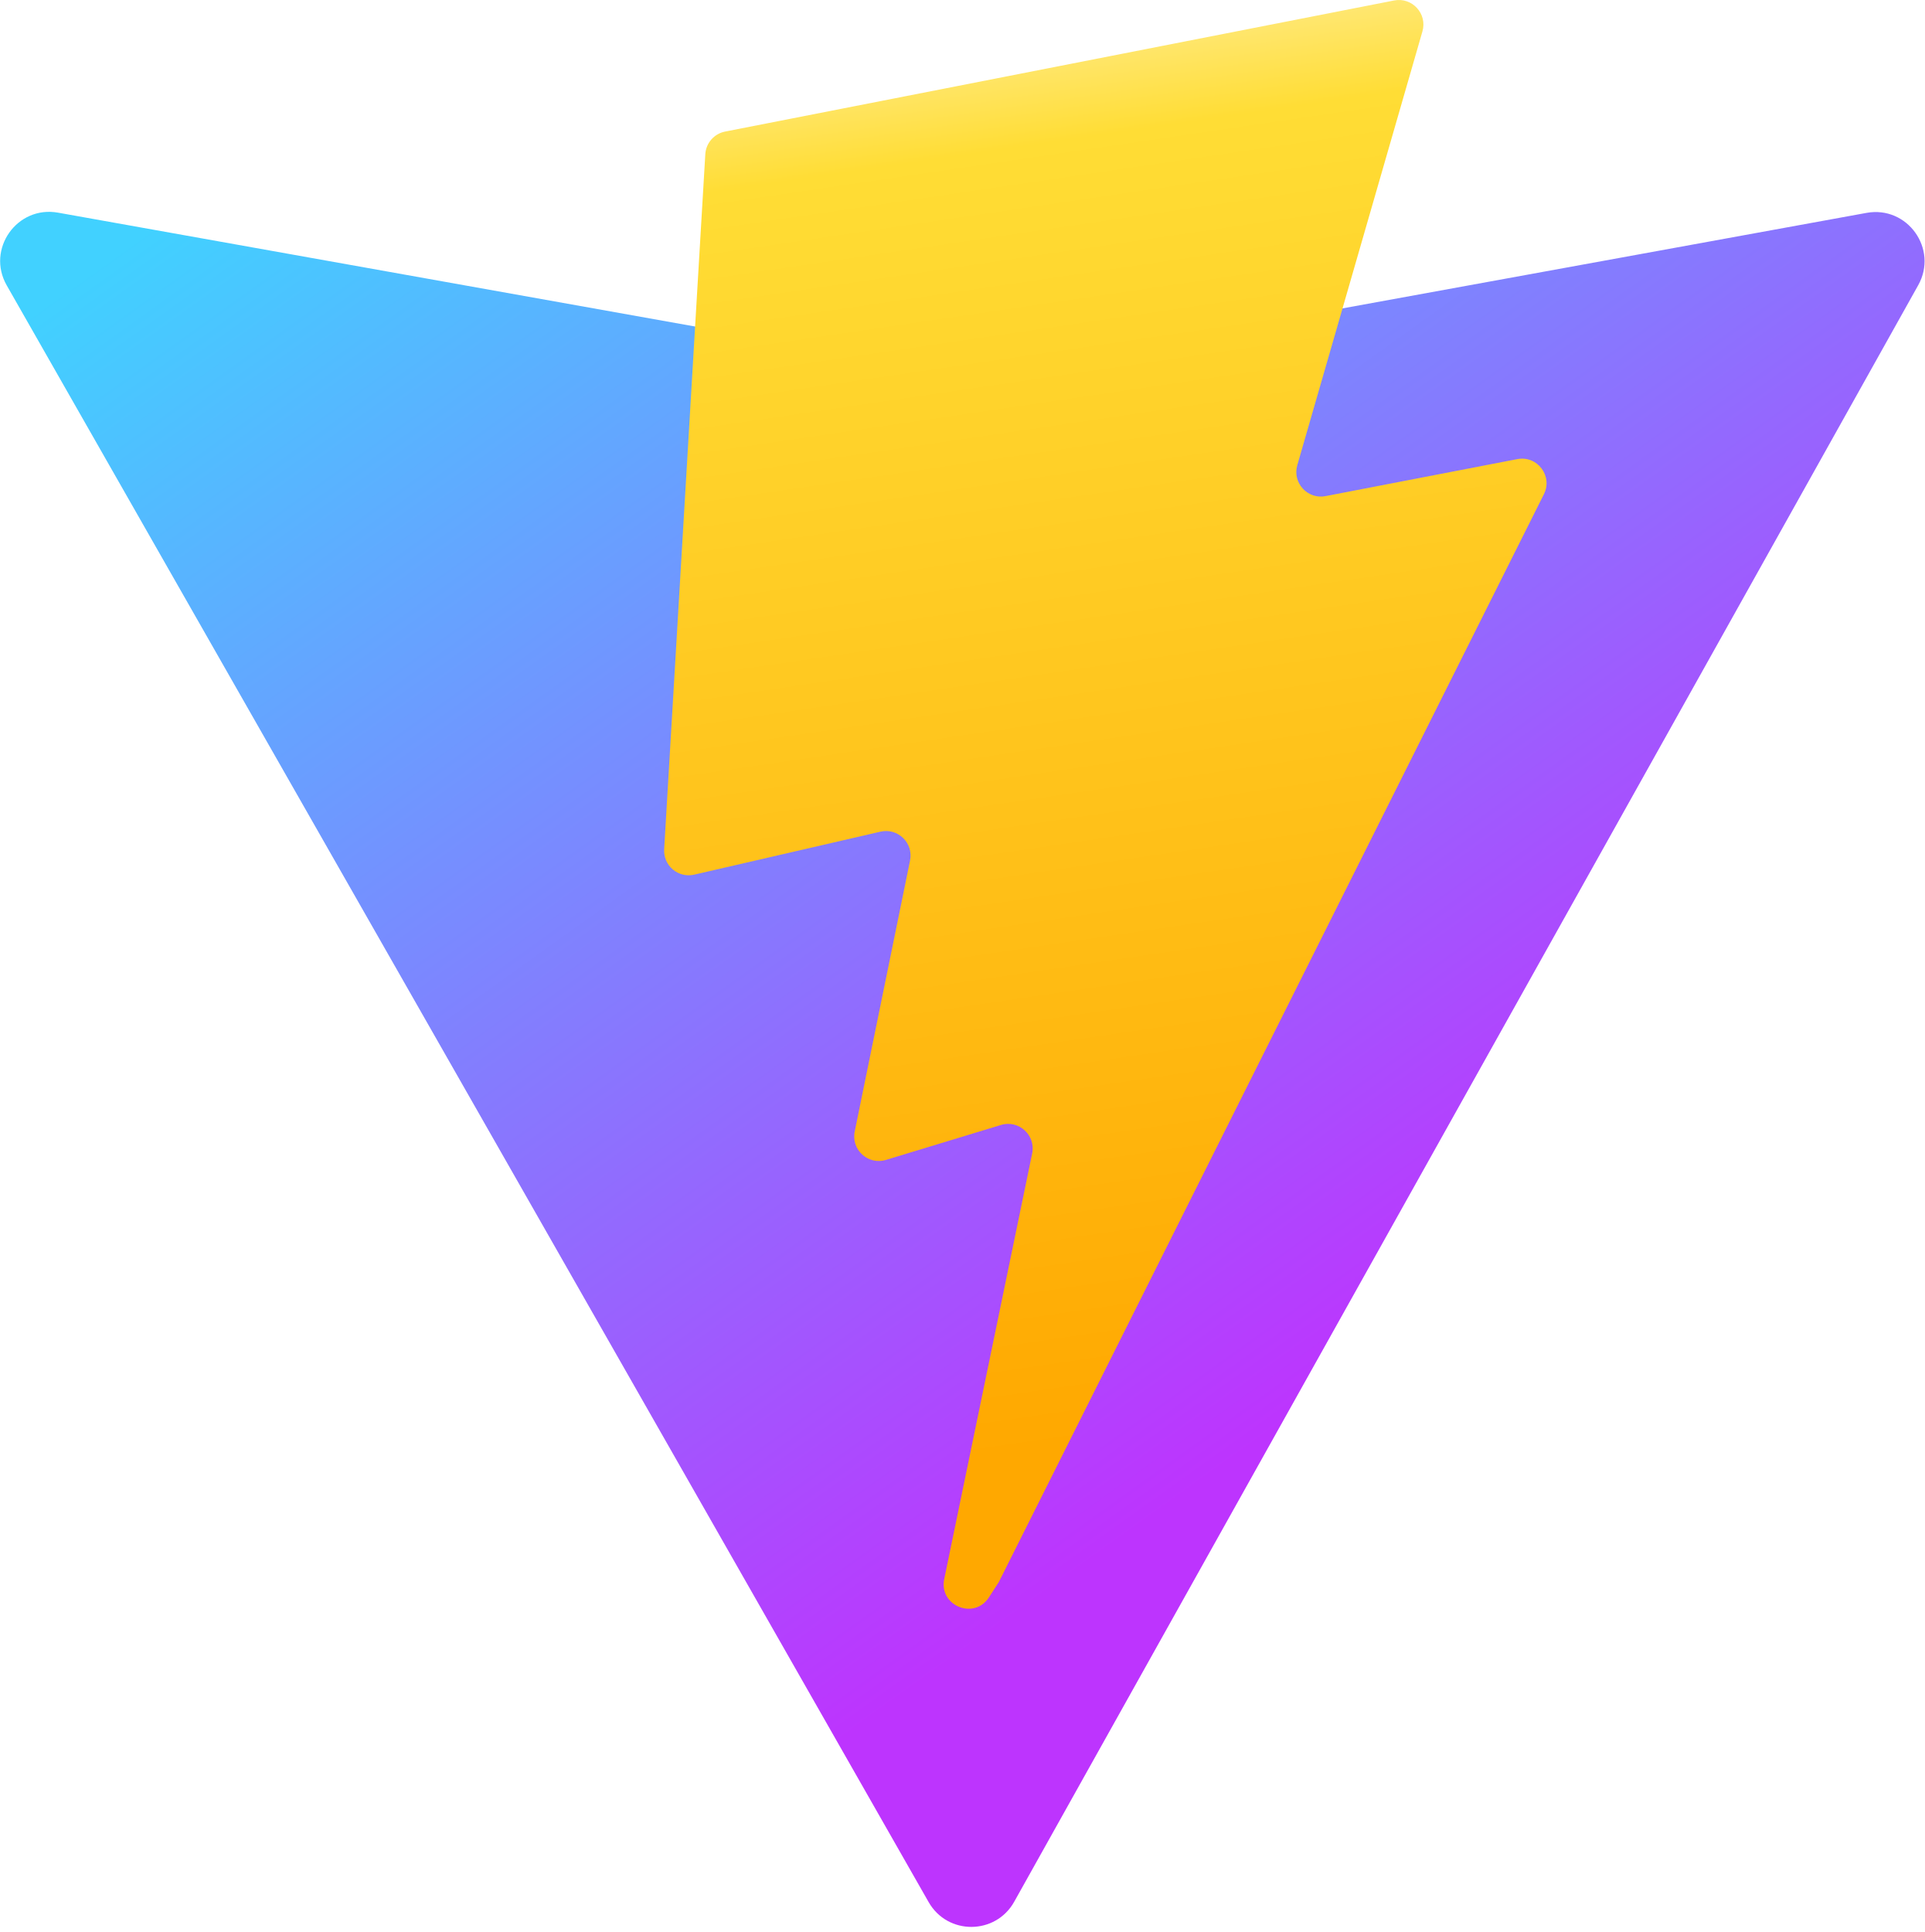
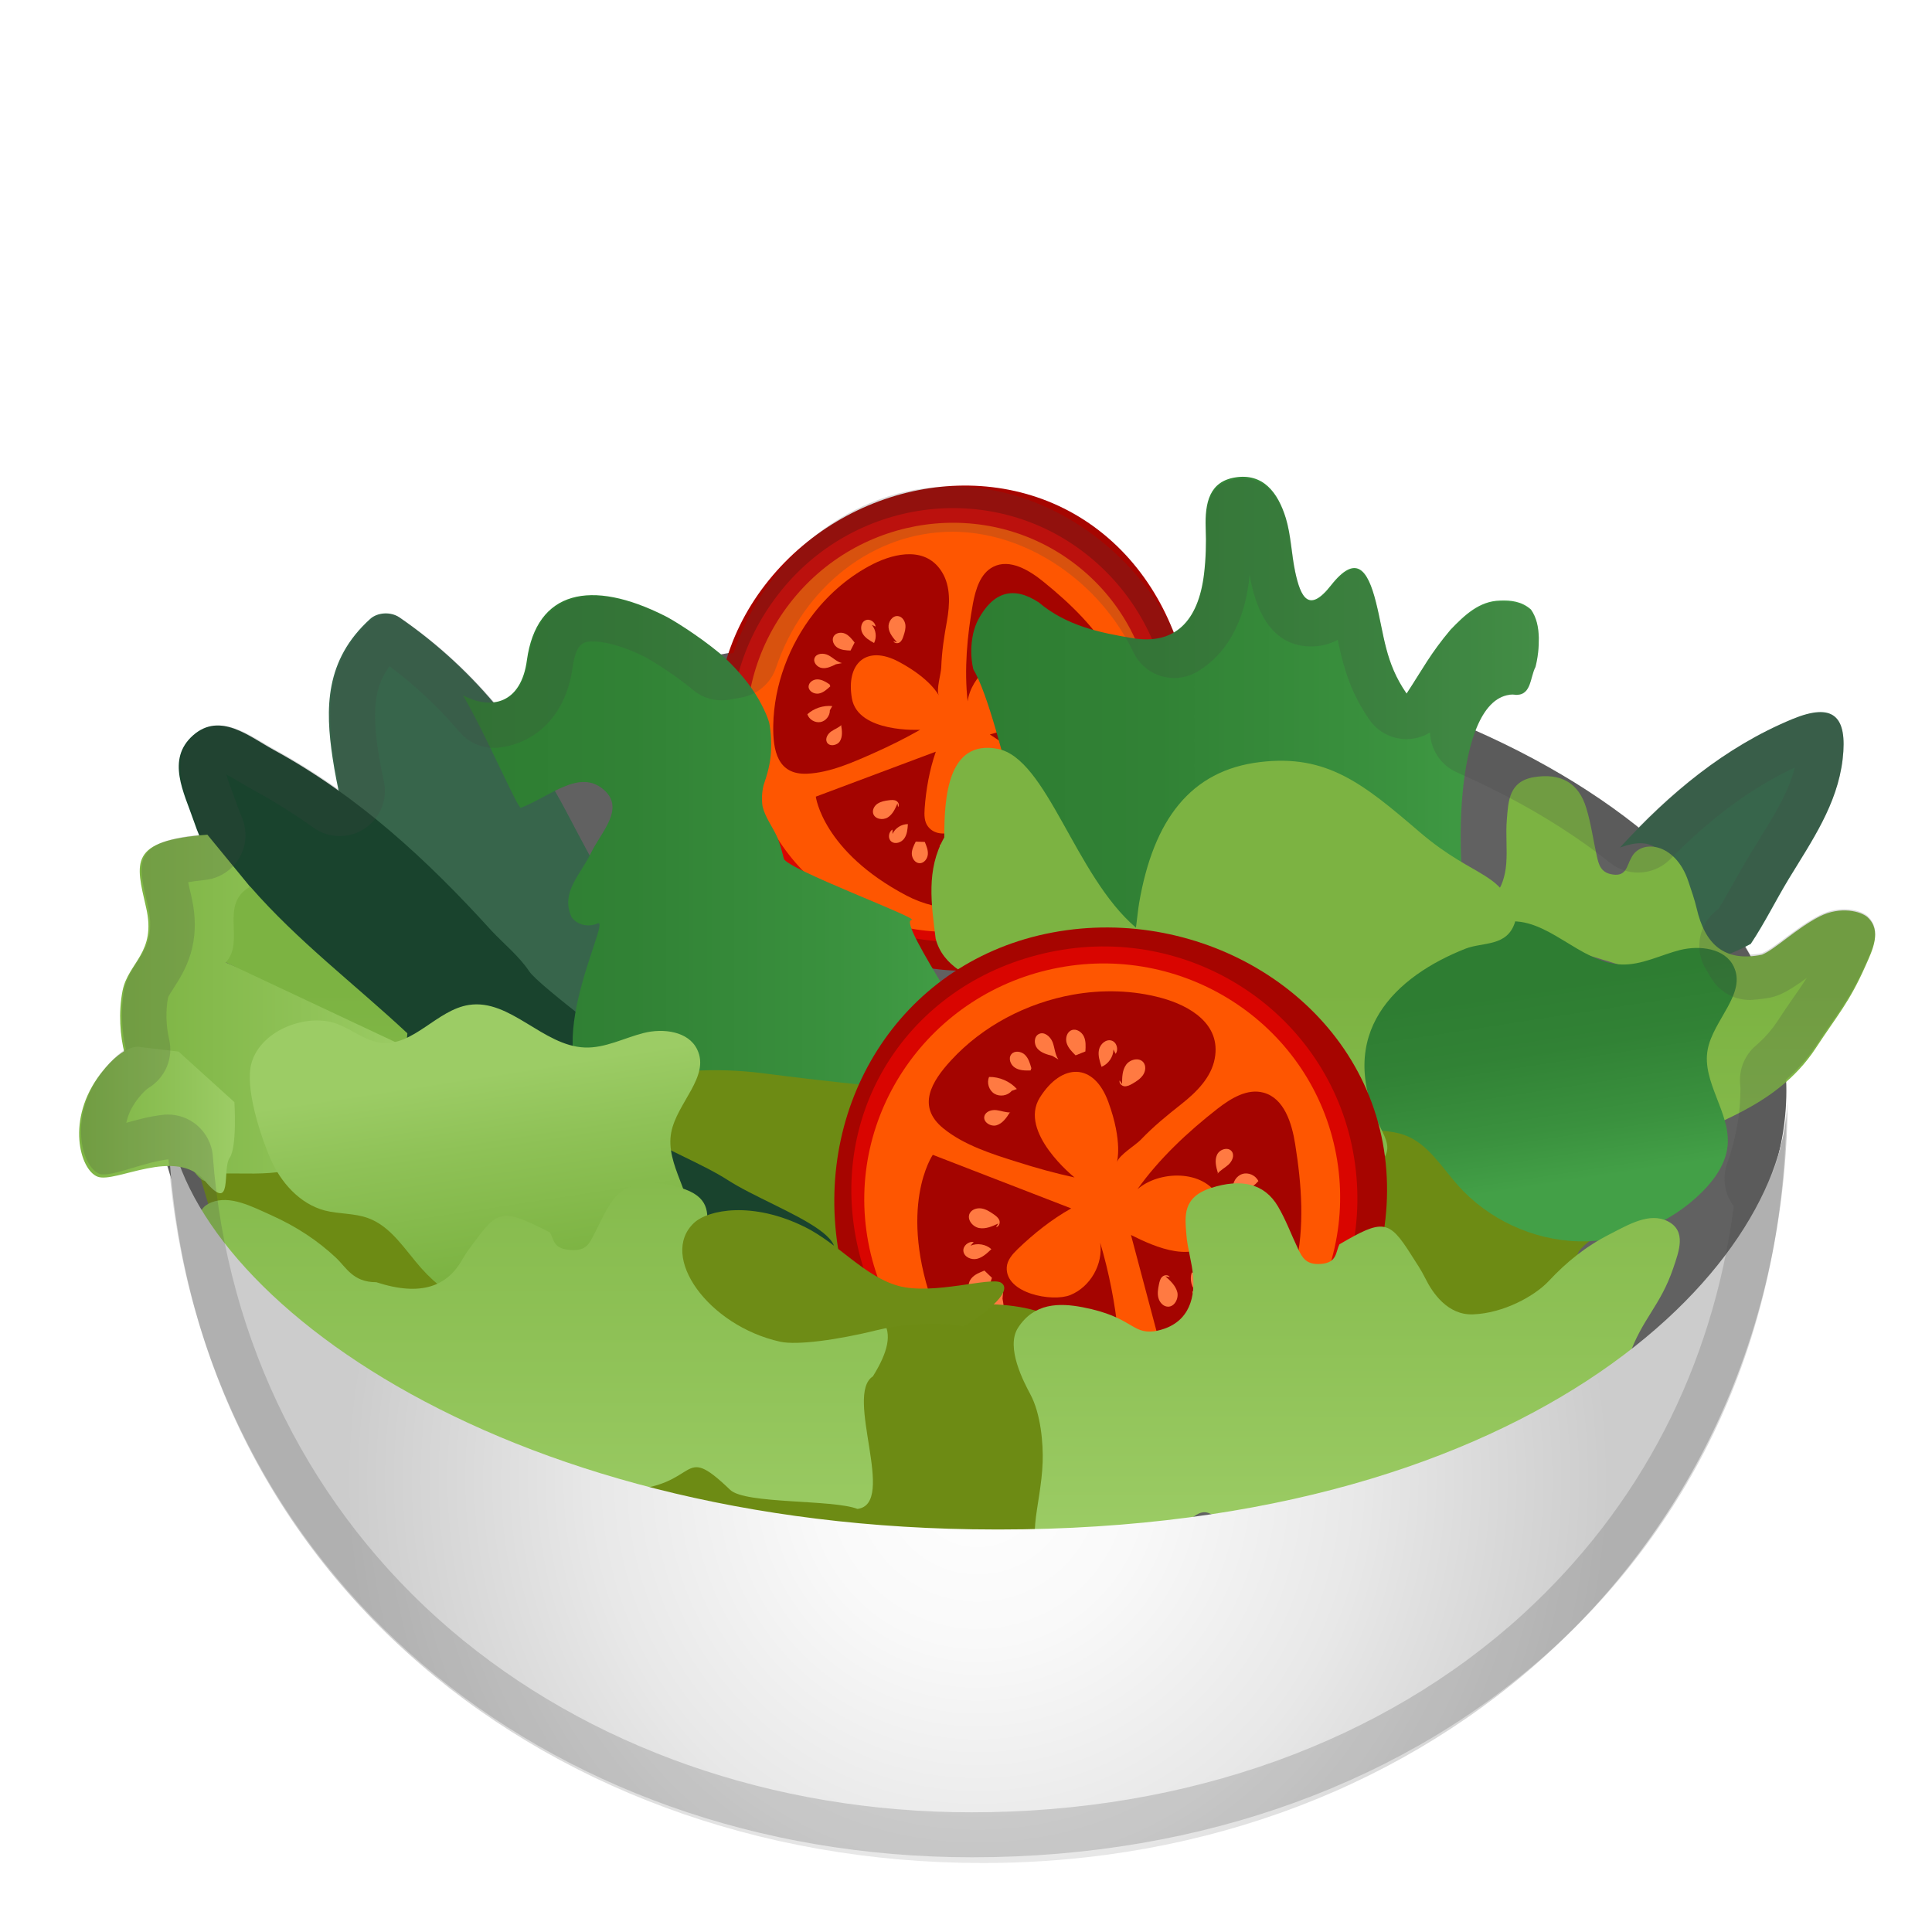
- <svg xmlns="http://www.w3.org/2000/svg" aria-hidden="true" role="img" class="iconify iconify--logos" width="31.88" height="32" preserveAspectRatio="xMidYMid meet" viewBox="0 0 256 257">
-   <defs>
-     <linearGradient id="IconifyId1813088fe1fbc01fb466" x1="-.828%" x2="57.636%" y1="7.652%" y2="78.411%">
-       <stop offset="0%" stop-color="#41D1FF" />
-       <stop offset="100%" stop-color="#BD34FE" />
-     </linearGradient>
-     <linearGradient id="IconifyId1813088fe1fbc01fb467" x1="43.376%" x2="50.316%" y1="2.242%" y2="89.03%">
-       <stop offset="0%" stop-color="#FFEA83" />
-       <stop offset="8.333%" stop-color="#FFDD35" />
-       <stop offset="100%" stop-color="#FFA800" />
-     </linearGradient>
-   </defs>
-   <path fill="url(#IconifyId1813088fe1fbc01fb466)" d="M255.153 37.938L134.897 252.976c-2.483 4.44-8.862 4.466-11.382.048L.875 37.958c-2.746-4.814 1.371-10.646 6.827-9.67l120.385 21.517a6.537 6.537 0 0 0 2.322-.004l117.867-21.483c5.438-.991 9.574 4.796 6.877 9.62Z" />
-   <path fill="url(#IconifyId1813088fe1fbc01fb467)" d="M185.432.063L96.44 17.501a3.268 3.268 0 0 0-2.634 3.014l-5.474 92.456a3.268 3.268 0 0 0 3.997 3.378l24.777-5.718c2.318-.535 4.413 1.507 3.936 3.838l-7.361 36.047c-.495 2.426 1.782 4.5 4.151 3.78l15.304-4.649c2.372-.72 4.652 1.36 4.15 3.788l-11.698 56.621c-.732 3.542 3.979 5.473 5.943 2.437l1.313-2.028l72.516-144.72c1.215-2.423-.88-5.186-3.54-4.672l-25.505 4.922c-2.396.462-4.435-1.77-3.759-4.114l16.646-57.705c.677-2.35-1.37-4.583-3.769-4.113Z" />
+ <svg xmlns="http://www.w3.org/2000/svg" xmlns:xlink="http://www.w3.org/1999/xlink" enable-background="new 0 0 128 128" viewBox="0 0 128 128">
+   <linearGradient id="a">
+     <stop offset=".003" stop-color="#2e7d32" />
+     <stop offset=".327" stop-color="#318235" />
+     <stop offset=".722" stop-color="#3a913e" />
+     <stop offset=".999" stop-color="#43a047" />
+   </linearGradient>
+   <linearGradient id="b" gradientUnits="userSpaceOnUse" x1="30.668" x2="64.93" xlink:href="#a" y1="59.175" y2="59.175" />
+   <linearGradient id="c">
+     <stop offset="0" stop-color="#7cb342" />
+     <stop offset=".632" stop-color="#8fc257" />
+     <stop offset=".985" stop-color="#9ccc65" />
+   </linearGradient>
+   <linearGradient id="d" gradientUnits="userSpaceOnUse" x1="106.75" x2="106.75" xlink:href="#c" y1="65.522" y2="103.58" />
+   <linearGradient id="e" gradientUnits="userSpaceOnUse" x1="64.359" x2="101.96" xlink:href="#a" y1="48.698" y2="48.698" />
+   <linearGradient id="f" gradientUnits="userSpaceOnUse" x1="100.15" x2="102.15" xlink:href="#a" y1="65.593" y2="78.593" />
+   <linearGradient id="g" gradientUnits="userSpaceOnUse" x1="7.961" x2="27.497" xlink:href="#c" y1="66.771" y2="66.771" />
+   <linearGradient id="h" gradientUnits="userSpaceOnUse" x1="20.967" x2="20.967" xlink:href="#c" y1="65.522" y2="103.58" />
+   <linearGradient id="i" gradientUnits="userSpaceOnUse" x1="81.042" x2="81.042" xlink:href="#c" y1="65.522" y2="103.58" />
+   <linearGradient id="j" gradientUnits="userSpaceOnUse" x1="31.482" x2="33.482" y1="71.093" y2="84.093">
+     <stop offset=".015" stop-color="#9ccc65" />
+     <stop offset=".368" stop-color="#8fc257" />
+     <stop offset="1" stop-color="#7cb342" />
+   </linearGradient>
+   <linearGradient id="k" gradientTransform="matrix(.967 .00020105 .00020105 .9681 2.0879 2.5892)" gradientUnits="userSpaceOnUse" x1="92.11" x2="92.11" xlink:href="#c" y1="65.516" y2="103.58" />
+   <linearGradient id="l" gradientUnits="userSpaceOnUse" x1="36.015" x2="36.015" xlink:href="#c" y1="65.522" y2="103.58" />
+   <radialGradient id="m" cx="64.77" cy="97.99" gradientUnits="userSpaceOnUse" r="41.995">
+     <stop offset="0" stop-color="#fff" />
+     <stop offset=".258" stop-color="#f9f9f9" />
+     <stop offset=".604" stop-color="#e8e8e8" />
+     <stop offset=".998" stop-color="#ccc" />
+     <stop offset="1" stop-color="#ccc" />
+   </radialGradient>
+   <linearGradient id="n" gradientUnits="userSpaceOnUse" x1="5.245" x2="15.565" xlink:href="#c" y1="74.204" y2="74.204" />
+   <ellipse cx="64.36" cy="72.28" fill="#616161" rx="53.99" ry="30.39" />
+   <path d="m42.56 62.95c-.06-.06-.11-.13-.15-.2-1.58-2.88-3.2-5.74-4.71-8.64-2.61-4.99-5.97-9.57-11.23-13.2-.57-.4-1.46-.35-1.95.1-3 2.72-2.98 5.94-2.48 9.23.57 3.77 1.8 7.42 3.25 11.03.17.43 3.89 7.95 4.06 8.34.51 1.16 1.15.09 2.09 1.01 1.68 1.62.15-.75 1.94.81.28.25.7.36 1.13.34 3.21-.17 6.35.51 9.54.6.32.01.64-.07.88-.22 1.47-.95.28-2.18.23-3.3-.48-2.07-.94-4.15-2.6-5.9z" fill="#37654b" />
+   <path d="m75.78 58.07c-5.29 6.86-14.44 8.71-22.26 2.28-6.6-5.43-8.12-14.74-2.83-21.6s15.33-8.84 22.1-3.62c6.77 5.21 8.28 16.08 2.99 22.94z" fill="#a60500" />
+   <path d="m74.56 56.93c-4.93 6.39-14.33 7.18-20.63 2.32s-7.31-13.46-2.39-19.85 14.03-7.63 20.32-2.77 7.62 13.91 2.7 20.3z" fill="#d90500" />
+   <ellipse cx="62.95" cy="48.19" fill="#fe5601" rx="13.62" ry="13.43" transform="matrix(.6106 -.792 .792 .6106 -13.654 68.617)" />
+   <g fill="#a40400">
+     <path d="m53.93 40.62c-1.66 2.12-2.65 4.78-2.7 7.43-.03 1.67.28 3.3 2.25 3.21 1.52-.07 3.07-.77 4.44-1.38 1.03-.46 2.06-.97 3.04-1.53 0 0-4.12.23-4.52-2.08s.95-3.57 3.1-2.43c2.14 1.14 2.66 2.24 2.66 2.24-.19-.4.15-1.43.16-1.88.04-1.06.19-2.03.38-3.07.19-1.08.25-2.27-.32-3.21-1.04-1.72-3.08-1.3-4.58-.55-1.52.77-2.85 1.9-3.91 3.25z" />
+     <path d="m74.29 44.77c-.14-.34-.3-.68-.47-1-1.13-2.07-2.86-3.75-4.69-5.23-.95-.77-2.23-1.54-3.32-.99-.86.43-1.17 1.49-1.35 2.43-.38 2.1-.59 4.37-.35 6.49.2-1.61 2.05-3.37 3.76-2.77.74.26 1.31.96 1.4 1.73.26 2.04-2.17 2.82-3.69 3.23 1.58 1.04 3.16 2.08 4.75 3.13.68.45 1.44.91 2.24.81 1-.12 1.69-1.07 2.03-2.02.67-1.86.45-3.96-.31-5.81z" />
+     <path d="m60.05 59.33c4.4 2.32 10.24-.27 10.93-2.43.41-1.29-1.41-2.81-2.21-3.54-1.3-1.19-2.73-2.27-4.23-3.2.95.79 1.27 2.26.72 3.38-.49 1-2.83 2.42-3.77 1.23-.26-.33-.26-.78-.23-1.2.09-1.27.32-2.56.74-3.77l-7.95 2.98c0 .01.46 3.63 6 6.55z" />
+   </g>
+   <g fill="#ff7a42">
+     <path d="m59.43 42.56c-.25-.29-.52-.6-.56-.98s.26-.82.64-.76c.26.04.43.3.47.55.04.26-.04.52-.12.76-.05.16-.11.32-.24.42s-.36.08-.43-.07" />
+     <path d="m58.01 41.51c-.03-.31-.4-.55-.68-.41-.3.14-.35.58-.18.87.16.29.47.47.76.63.19-.38.13-.87-.15-1.2" />
+     <path d="m56.62 42.57c-.18-.23-.37-.47-.63-.59-.27-.12-.63-.06-.77.2-.13.26.03.59.28.74s.56.17.85.18" />
+     <path d="m55.78 43.93c-.34-.08-.59-.36-.9-.52s-.78-.14-.91.18c-.12.3.18.63.5.67s.63-.11.91-.25" />
+     <path d="m54.96 45.34c-.24-.16-.5-.32-.79-.33s-.6.2-.6.49c.01.3.37.5.67.45s.54-.27.77-.48" />
+     <path d="m55.14 46.78c-.59-.06-1.21.14-1.65.54.11.35.5.58.86.52s.64-.42.63-.78" />
+     <path d="m55.77 48.01c-.19.2-.47.29-.7.45s-.41.46-.29.71c.16.32.69.23.87-.07s.14-.69.08-1.04" />
+   </g>
+   <g fill="#ff7a42">
+     <path d="m59.46 53.23c-.15.35-.32.73-.65.93s-.85.11-.96-.26c-.07-.25.08-.52.3-.66s.48-.19.74-.22c.16-.02.34-.04.49.04s.23.29.12.41" />
+     <path d="m59.13 54.96c-.27.16-.32.6-.08.79.26.21.67.07.86-.2s.22-.62.24-.95c-.43 0-.84.26-1.02.65" />
+     <path d="m60.67 55.76c-.13.26-.27.53-.26.82s.22.6.51.61.52-.28.55-.57-.09-.57-.2-.84" />
+     <path d="m62.27 55.94c.07.34-.07.69-.08 1.04s.2.77.55.74c.32-.02.49-.43.39-.74s-.37-.52-.62-.72" />
+     <path d="m63.89 56.08c-.04.29-.07.59.04.85.12.26.44.46.7.33.27-.14.29-.55.12-.8s-.47-.37-.76-.49" />
+     <path d="m65.12 55.3c.2.56.64 1.03 1.19 1.26.27-.25.31-.7.1-1s-.65-.4-.98-.23" />
+     <path d="m65.96 54.21c.26.09.46.3.71.44s.59.18.76-.04c.22-.28-.09-.72-.44-.76s-.68.17-.97.37" />
+   </g>
+   <g fill="#ff7a42">
+     <path d="m68.61 49.11c.38 0 .79 0 1.11.22.31.22.44.74.15.98-.2.16-.51.13-.73-.01s-.36-.37-.5-.59c-.08-.14-.17-.3-.16-.46s.18-.33.33-.28" />
+     <path d="m70.34 48.73c.25.19.67.06.76-.24.09-.32-.21-.64-.53-.71-.33-.07-.66.05-.97.16.16.39.57.67 1 .68" />
+     <path d="m70.46 47c.29.02.59.03.86-.09.26-.12.46-.44.36-.71-.11-.27-.47-.37-.74-.28-.28.09-.49.31-.69.52" />
+     <path d="m69.99 45.46c.29-.2.66-.21.98-.34s.62-.49.46-.8c-.15-.28-.59-.28-.83-.07s-.33.54-.41.85" />
+     <path d="m69.47 43.92c.28-.08.57-.17.77-.38s.25-.59.02-.77c-.23-.19-.62-.05-.78.21s-.16.58-.15.89" />
+     <path d="m68.27 43.1c.44-.4.69-1 .68-1.59-.34-.14-.77 0-.96.31s-.11.76.17.99" />
+     <path d="m66.93 42.77c-.02-.28.09-.55.12-.82.03-.28-.07-.61-.34-.68-.34-.09-.62.37-.52.71.11.34.43.56.73.74" />
+   </g>
+   <path d="m58.17 83.83c-.35-2.55-21.82-17.57-23.11-19.48-.67-1-1.65-1.79-2.49-2.68-4.24-4.68-8.86-8.95-14.44-11.99-1.61-.88-3.55-2.53-5.33-.97-1.82 1.6-.6 3.81.04 5.69 1.03 3.05 3.05 5.56 4.73 8.25-.1 1.75 1.68 2.32 2.27 3.63 2.95 3.47 12.49 17.61 16.49 19.88 3.06-1.57 18.95-.44 21.84-2.33z" fill="#19432d" />
+   <path d="m30.67 46.06c1.55 2.65 3.64 7.54 3.84 7.46 1.95-.76 3.88-2.6 5.49-1.2 1.45 1.26-.2 2.83-.85 4.2-.65 1.38-2.05 2.6-1.28 4.25.43.56 1.14.66 1.73.41.99-.42-4.58 9.66.52 11.78 4.3 1.79 17 7.13 22.91 5.7 2.69-.65 1.38-8.45 1.79-8.51 1-.15-5.43-9.07-4.43-9.2.63-.08-8.34-3.39-8.46-4.07-.13-.5-.25-1-.47-1.49-.31-.66-.78-1.27-.94-1.98-.07-.47-.04-.93.07-1.39.25-.72.45-1.45.49-2.2.03-.65.01-1.29-.12-1.94-.1-.37-.48-1.3-1.13-2.23-.67-.97-1.62-1.94-2.19-2.4-1.46-1.2-3.11-2.21-3.58-2.44-4.91-2.48-8.51-1.68-9.15 2.92-.38 2.87-2.34 3.35-4.24 2.33z" fill="url(#b)" />
+   <path d="m107.33 56.15c2.08-.77 3.07.05 3.3 2.16.09.77.45 1.5.69 2.25 1.05 3.22 1.74 3.51 4.67 1.98.91-1.36 1.66-2.89 2.52-4.31 1.52-2.5 3.22-4.93 3.57-7.93.34-2.91-.66-3.76-3.33-2.66-4.49 1.86-8.15 4.94-11.42 8.51z" fill="#37654b" />
+   <path d="m112.05 75.46c.78-1.02 5.54-1.88 8.25-6.02 1.46-2.23 2.21-3.01 3.29-5.44.47-1.05 1.1-2.33.15-3.22-.43-.4-1.8-.77-3.19-.06-1.56.8-2.92 2.16-3.81 2.53-2.53.52-3.79-.73-4.33-3.06-.14-.6-.35-1.19-.55-1.79-.86-2.61-3.19-2.84-3.79-1.55-.29.48-.3 1.22-1.21 1.09-.82-.11-.95-.68-1.08-1.29-.23-1.03-.37-2.09-.68-3.1-.51-1.72-1.73-2.35-3.48-2.06-1.66.28-1.69 1.6-1.79 2.83-.08.97.04 1.96-.04 2.93-.14 1.65-.94 2.82-2.65 3.2-2.74-.85-1.04-1.23-3.66-2.48-3.92-.18-4.93 1.33-3.78 5.64 1.34 1.85 3.14 3.15 5.19 4.12 1.4-.41 1.97-1.72 2.89-2.64 2.08-2.08 2.64-3.39 6.84-2 4.01 1.33 6.68 1.44 7.35 5.9.22 1.39-.76 5.25.08 6.47z" fill="url(#d)" />
+   <path d="m97.61 62.8c-1.38-4.97-1.39-16.66 2.6-16.79 1.27.21 1.13-1.09 1.52-1.83.16-.63.23-1.28.22-1.94-.02-.68-.14-1.32-.52-1.86-.61-.54-1.32-.62-2.05-.59-1.37.03-2.34.95-3.28 1.93-1.33 1.58-1.83 2.58-2.91 4.23-1.44-2.08-1.48-3.89-2.03-6.06-.55-2.19-1.33-3.2-2.98-1.11-1.47 1.88-2.01.79-2.37-.89-.25-1.17-.28-2.43-.62-3.56-.53-1.74-1.53-2.99-3.35-2.7-1.7.27-2.02 1.65-1.96 3.35.04 1.01.01 2.04-.11 3.04-.38 3.17-1.96 4.72-4.73 4.26-2.16-.36-4.37-.81-6.22-2.37-1.66-1.09-3-.73-4.01 1.14-.15.28-.25.58-.33.9-.17.79-.18 1.58 0 2.38 1.94 3.25 4.27 17.23 6.53 20.21 1.44 1.91 2.09 1.7 2.75-.73.21-.77 1.23-.89 1.49-1.65 2.03-5.93 7.23-7.8 10.94-2.97.75.97 1.21 2.29 2.57 2.41 2.14.07 4.24.38 6.29 1.11.83.28 1.69.73 2.56.09z" fill="url(#e)" />
+   <path d="m13.55 85.69c3.14-3.03-2.89-9.63.25-12.66 1.09.05 8.16 4.7 9.14 4.82 9.66 1.16 21.51 8.86 29.5 6.73 7.17-1.92-.97-4.3-4.21-6.39s-10.14-3.96-6.33-6.47c2.11-.85 5.65-1 8.6-.62 18.31 2.37 38.48 2.87 58.38 3.67 4.23.77 3.31 1.83 2.71 2.87-.62.76-1.25 1.53-2.32 2.26-1.56 1-3.88 1.94-4.67 3.01-.35.71-.2 1.41.35 2.12 1.26 1.1 2.25 2.21 2.45 3.35.17.99.04 1.97-.62 2.95-.97 1.16-2.46 2.27-4.36 3.36-3.92 1.4-6.19 3.14-13.22 3.9-5.4.04-8.6 1.06-12.7 1.7-24.34 3.77-44.95 1.76-48.12-5.24-1.97-4.39-5.4-10.91-14.83-9.36z" fill="#6d8b14" />
+   <path d="m91.07 62.36c.97.38 1.82 1.11 2.86 1.23 2.14.23 3.69-2.19 5.81-2.51 2.74-.42 4.9 2.72 7.68 2.82 1.34.05 2.59-.63 3.89-.96 1.3-.32 2.97-.12 3.55 1.09.87 1.79-1.35 3.54-1.72 5.5-.41 2.15 1.52 4.18 1.32 6.36-.11 1.19-.85 2.24-1.69 3.08-2.14 2.14-5.18 3.35-8.2 3.27s-5.99-1.46-8-3.73c-1.08-1.22-1.99-2.76-3.52-3.31-.91-.33-1.92-.26-2.86-.5-1.67-.44-2.94-1.88-3.62-3.47-.64-1.5-1.71-4.69-1.23-6.33.64-2.2 3.75-3.33 5.73-2.54z" fill="url(#f)" />
+   <path d="m8.12 65.64c-.56 2.87.46 6.3 1.42 5.89.83-.36 3.29 8.54 4.6 6.39.31-.51 4.78.4 6.3-1.02 1.2-1.13-.45-4.42-.43-6.13.02-1.04 8.78.41 7.32-1.26-.99-1.14-12.39-5.74-12.38-5.74 2.03-1.19.96-3.39 1.62-5.02-.94-1.15-1.89-2.3-2.83-3.45-5.25.4-4.75 1.82-4.06 4.83.7 3-1.18 3.61-1.56 5.51z" fill="url(#g)" />
+   <path d="m26.91 69.38c.03-.31.05-.61.08-.92-3.47-3.24-7.28-6.12-10.41-9.72-2.09 1.17-.31 3.6-1.62 5.02 3.98 1.87 7.96 3.74 11.95 5.62z" fill="url(#h)" />
+   <path d="m66.08 49.61c-3.29-.61-3.52 3.21-3.52 5.87-1.22 2.15-.85 4.44-.57 6.71.23.9.8 1.57 1.54 2.08 3.05 2.1 5.17 5.03 7.26 8 5.11.01 15.62 4.64 20.74 4.64.7-.72.29-1.46-.04-2.14-3.13-6.33 1.01-10.11 5.61-11.92 1.15-.45 2.78-.11 3.28-1.78-.6-3.38-2.56-2.72-6.32-5.94-3.74-3.21-6.15-5.18-10.59-4.64-4.58.55-7.05 3.81-8 9.34-.07.42-.11.85-.21 1.63-4.05-3.44-5.89-11.24-9.18-11.85z" fill="url(#i)" />
+   <path d="m76.49 97.82c-9.86 1.85-19.19-3.62-20.98-15.2-1.51-9.78 4.35-18.99 14.22-20.84s20.06 4.19 21.88 13.92-5.25 20.28-15.12 22.12z" fill="#a60500" />
+   <path d="m76.31 95.9c-9.18 1.72-17.91-4.85-19.61-13.91-1.7-9.05 4.07-17.27 13.25-18.99s18 4.23 19.69 13.28-4.14 17.9-13.33 19.62z" fill="#d90500" />
+   <ellipse cx="73.03" cy="79.39" fill="#fe5601" rx="15.77" ry="15.55" transform="matrix(.9829 -.184 .184 .9829 -13.365 14.796)" />
+   <path d="m71.08 65.9c-3.07.55-5.98 2.08-8.06 4.34-1.31 1.42-2.3 3.06-.53 4.51 1.37 1.12 3.24 1.71 4.9 2.23 1.25.4 2.52.75 3.8 1.03 0 0-3.74-2.99-2.3-5.29s3.58-2.35 4.54.29c.97 2.64.57 3.99.57 3.99.15-.49 1.23-1.12 1.59-1.5.85-.89 1.73-1.6 2.69-2.36 1-.79 1.97-1.76 2.2-3.01.43-2.29-1.66-3.5-3.52-4.01-1.9-.52-3.92-.57-5.88-.22z" fill="#a40400" />
+   <path d="m85.46 85.18c.14-.4.26-.81.36-1.23.63-2.66.42-5.44-.01-8.14-.22-1.4-.73-3.05-2.1-3.42-1.08-.29-2.16.38-3.04 1.06-1.95 1.52-3.88 3.32-5.31 5.34 1.42-1.24 4.37-1.33 5.38.51.44.79.39 1.83-.13 2.58-1.35 1.96-4.05.76-5.68-.06.56 2.12 1.13 4.24 1.69 6.36.24.91.54 1.9 1.31 2.43.96.66 2.28.37 3.31-.18 2.02-1.08 3.45-3.06 4.22-5.25z" fill="#a40400" />
+   <path d="m61.94 86.78c2.02 5.39 9.05 7.66 11.32 6.33 1.35-.79.95-3.51.82-4.76-.21-2.03-.61-4.07-1.19-6.02.21 1.42-.65 2.93-1.98 3.47-1.19.48-4.31-.1-4.21-1.84.03-.48.38-.87.73-1.21 1.06-1.02 2.25-1.97 3.54-2.69l-9.17-3.55s-2.4 3.48.14 10.27z" fill="#a40400" />
+   <g fill="#ff7a42">
+     <path d="m74.34 71.82c0-.44.01-.92.27-1.28s.86-.5 1.14-.16c.19.23.15.59-.02.84s-.43.42-.69.57c-.17.1-.35.19-.54.18-.19-.02-.38-.21-.32-.39" />
+     <path d="m73.91 69.82c.22-.29.07-.78-.27-.88-.37-.11-.75.23-.83.61s.05.76.17 1.13c.46-.19.78-.66.79-1.15" />
+     <path d="m71.91 69.66c.02-.34.04-.69-.1-.99s-.5-.54-.81-.42c-.32.12-.43.54-.33.86s.35.57.59.81" />
+     <path d="m70.12 70.19c-.23-.33-.24-.77-.38-1.14-.15-.38-.56-.73-.92-.54-.33.17-.33.68-.09.96s.62.39.98.48" />
+     <path d="m68.33 70.77c-.09-.32-.19-.66-.43-.89s-.68-.29-.89-.04c-.23.27-.06.72.24.9.3.19.67.19 1.03.18" />
+     <path d="m67.37 72.15c-.46-.51-1.15-.81-1.84-.8-.17.39-.01.89.35 1.11s.88.14 1.15-.19" />
+     <path d="m66.97 73.7c-.32.02-.63-.11-.95-.15s-.71.08-.8.39c-.11.4.42.73.81.61s.65-.49.87-.84" />
+   </g>
+   <g fill="#ff7a42">
+     <path d="m66.14 81.06c-.4.19-.84.38-1.27.3s-.82-.56-.63-.96c.13-.27.47-.38.77-.34s.56.21.81.38c.16.11.32.23.39.41s-.03.43-.22.45" />
+     <path d="m64.51 82.29c-.35-.07-.74.27-.68.62.06.38.53.58.9.49s.67-.37.95-.64c-.36-.33-.93-.42-1.38-.23" />
+     <path d="m65.22 84.18c-.31.12-.64.25-.86.51s-.27.68-.03.92c.24.23.67.16.92-.07s.37-.56.47-.88" />
+     <path d="m66.46 85.57c-.2.35-.59.54-.87.84-.28.29-.42.82-.1 1.07.29.23.76 0 .91-.34s.09-.73.02-1.1" />
+     <path d="m67.76 86.93c-.25.22-.52.45-.62.77s.03.74.35.82c.34.09.67-.25.71-.6s-.12-.69-.28-1.01" />
+     <path d="m69.42 87.21c-.26.64-.24 1.38.06 2 .42-.01.81-.37.86-.79s-.25-.85-.66-.96" />
+     <path d="m70.99 86.91c.16.28.17.62.27.93s.38.61.69.55c.41-.07.48-.69.2-.99-.28-.31-.72-.38-1.13-.43" />
+   </g>
+   <g fill="#ff7a42">
+     <path d="m77.21 84.56c.33.29.68.62.79 1.05.1.43-.19.98-.63.96-.3-.01-.54-.28-.62-.57s-.03-.6.03-.89c.04-.19.08-.39.22-.52s.4-.15.5.02" />
+     <path d="m78.99 85.56c.07.35.54.57.84.38.32-.21.32-.72.09-1.03s-.6-.47-.96-.61c-.16.47-.02 1.02.34 1.35" />
+     <path d="m80.44 84.16c.24.24.49.49.81.58s.74-.02.85-.34c.12-.32-.12-.68-.43-.81-.31-.14-.66-.11-1-.08" />
+     <path d="m81.22 82.47c.4.05.73.33 1.11.46.38.14.92.06 1.02-.34.09-.36-.3-.69-.67-.7-.37 0-.7.21-1.01.42" />
+     <path d="m81.96 80.73c.3.15.62.29.95.26s.67-.32.62-.65c-.05-.35-.5-.52-.83-.42s-.58.39-.81.65" />
+     <path d="m81.55 79.1c.69-.01 1.37-.33 1.82-.85-.18-.38-.66-.6-1.06-.47-.4.12-.68.57-.61.99" />
+     <path d="m80.65 77.78c.2-.26.5-.4.74-.62s.41-.59.23-.86c-.23-.34-.82-.17-.99.21-.17.37-.06.81.06 1.21" />
+   </g>
+   <path d="m67.71 109.04c1.05 9.98-14.4 12.64-20.88 8.87s-8.85-14.69-2.59-22.54c6.55-8.2 22.46-10.88 26.17-7.63 7.19 6.29-4.36 5.59-2.7 21.3z" fill="#6d8b14" />
+   <path d="m22.4 67.86c.97.38 1.82 1.11 2.86 1.23 2.14.23 3.69-2.19 5.81-2.51 2.74-.42 4.9 2.72 7.68 2.82 1.34.05 2.59-.63 3.89-.96s2.97-.12 3.55 1.09c.87 1.79-1.35 3.54-1.72 5.5-.41 2.15 1.52 4.18 1.32 6.36-.11 1.19-.85 2.24-1.69 3.08-2.14 2.14-5.18 3.35-8.2 3.27s-5.99-1.46-8-3.73c-1.08-1.22-1.99-2.76-3.52-3.31-.91-.33-1.92-.26-2.86-.5-1.67-.44-2.94-1.88-3.62-3.47-.64-1.5-1.71-4.69-1.23-6.33.65-2.2 3.75-3.33 5.73-2.54z" fill="url(#j)" />
+   <path d="m115.2 89.83c-2.2-.36-3.82.64-5.53 1.23-1.56.53-2.26.28-1.76-1.17.88-2.54 2.09-3.34 2.95-5.88.37-1.1.9-2.46-.37-3.1-1.21-.61-2.59.22-3.82.85-1.62.82-2.9 1.87-4.05 3.1-.96 1.03-3.04 2.15-5.04 2.22-1.67.06-2.68-1.43-3.15-2.39-.27-.55-.62-1.06-.95-1.58-1.46-2.3-1.86-2.36-4.74-.67-.26.52-.14 1.22-1.24 1.3-.99.07-1.23-.45-1.5-1-.45-.94-.8-1.91-1.33-2.81-.9-1.53-2.44-1.87-4.45-1.22-1.9.62-1.71 1.89-1.62 3.08.07.94.38 1.86.45 2.8.12 1.6-.39 3.23-2.57 3.61-1.53.19-1.44-.95-4.74-1.59-1.56-.3-3.23-.3-4.3 1.37-.83 1.3.41 3.62.82 4.39.7 1.3.86 3.28.82 4.49-.1 2.98-1.37 5.82.46 6.17 1.58-.68 7.22-.1 8.16-1.17 3.23-3.72 1.79-.13 6.97.3 4.96.42 6.57-5.35 8.13-1.24.49 1.28 2.6-2.57 3.8-1.58 2.54-3.87 8.14-3.4 11.61-4.71" fill="url(#k)" />
+   <path d="m28.85 95.94c-2.73-3.41-14.17-11.4-15.13-13.62-.42-.96-1-2.14.29-2.66 1.23-.49 2.67.27 3.96.85 1.69.76 3.07 1.68 4.27 2.8.71.66 1.13 1.64 2.69 1.64 3.01.98 4.73.24 5.72-1.54.26-.46.61-.9.93-1.33 1.43-1.94 1.84-1.97 4.85-.43.29.46.18 1.06 1.31 1.16 1.02.09 1.26-.35 1.51-.82.43-.79.76-1.62 1.28-2.38.88-1.29 2.46-1.54 4.54-.92 1.98.59 1.82 1.68 1.77 2.7-.04.81-.33 1.59-.38 2.4-.08 1.38.73 2.5 2.76 3.19 3.46-.09 1.45-.77 4.83-1.22 4.8.71 5.81 2.17 3.78 5.43-1.91 1.22 1.62 8.44-1.02 8.78-1.64-.64-7.43-.31-8.43-1.26-3.44-3.3-1.84-.17-7.16.04-5.09.2-6.92-4.81-8.41-1.32-.46 1.08-2.75-2.3-3.96-1.49z" fill="url(#l)" />
+   <path d="m45.98 81.02c-2.35 2.21.94 6.81 5.7 7.87 1.13.25 3.82-.12 6.45-.77 2.49-.62 5.41-.39 5.6-.24.15.11 3.7-2.22 2.59-2.9-.67-.41-4.51.85-6.81.21-2.21-.61-3.98-2.79-6.13-3.87-3.52-1.77-6.47-1.17-7.4-.3z" fill="#6e8c16" />
+   <path d="m64.42 101.32c-32.87-.51-53.31-16.73-53.31-28.23 0 29.82 24.17 50.34 53.99 50.34s53.34-21.06 53.34-50.88c0 11.49-17.38 29.34-54.02 28.77z" fill="url(#m)" />
+   <path d="m9.37 69.38s-1.03-.41-2.7 1.75c-2.32 3.01-1.38 6.39-.2 6.83 1.18.45 5.19-2 7.1.27s1.13-.78 1.64-1.51.32-3.7.32-3.7l-3.7-3.35z" fill="url(#n)" />
+   <path d="m63.1 35.23c.16 0 .32 0 .47.01 4.7.2 9.33 3.41 11.53 7.99.36.75 1.02 1.32 1.82 1.56.28.09.58.13.87.13.53 0 1.05-.14 1.52-.41 1.33-.78 3.01-2.47 3.44-6.05.02-.13.03-.26.04-.4.03.18.06.36.1.54.6 2.81 1.94 4.23 4 4.23.66 0 1.25-.18 1.74-.44.33 1.58.75 3.36 2.1 5.3.56.8 1.47 1.28 2.45 1.28h.04c.54-.01 1.07-.16 1.52-.44.04 1.11.7 2.16 1.78 2.64 3.91 1.72 7.32 3.74 10.15 5.99.55.44 1.21.65 1.86.65.78 0 1.55-.3 2.13-.89 2.73-2.77 5.44-4.76 8.25-6.07-.41 1.63-1.36 3.16-2.44 4.9-.18.29-.36.59-.54.88-.38.63-.74 1.26-1.08 1.87-.34.6-.66 1.18-1 1.72-.55.39-.95.95-1.14 1.59-.24.8-.13 1.65.29 2.37l.12.2c.06.11.13.21.19.32.53.96 1.53 1.55 2.62 1.55.06 0 .13 0 .19-.01.43-.03.81-.08 1.18-.15.18-.04.36-.09.53-.16.65-.27 1.25-.68 1.87-1.14-.26.41-.54.82-.88 1.3-.32.46-.67.97-1.07 1.58-.38.58-.85 1.11-1.44 1.62-.68.59-1.06 1.46-1.03 2.36 0 .1.01.21.02.31 0 .06.01.11.01.17 0 1.65-.3 3.32-.88 4.96-.35.99-.16 2.05.44 2.82-1.41 10.66-6.18 19.91-13.99 27.05-9.26 8.45-22.22 13.11-36.51 13.11-13.15 0-25.42-4.31-34.55-12.12-9.19-7.87-14.78-19.01-15.72-31.35-.06-.81-.45-1.55-1.07-2.07-.54-.45-1.22-.69-1.91-.69-.11 0-.21.01-.32.02-.84.09-1.67.31-2.43.53.09-.45.3-.99.74-1.56s.69-.72.7-.73c1.13-.67 1.7-1.99 1.39-3.27-.2-.85-.23-1.89-.07-2.7.02-.13.21-.41.39-.69.7-1.09 1.88-2.92 1.16-6.05l-.06-.26c-.05-.21-.11-.45-.15-.68.27-.05.63-.1 1.1-.15.94-.09 1.79-.63 2.27-1.44.49-.81.56-1.81.19-2.69-.1-.23-.2-.49-.29-.74-.1-.3-.21-.6-.33-.91-.13-.34-.31-.83-.42-1.21.3.16.65.36.9.51.3.18.6.36.88.51 1.33.72 2.64 1.54 4.01 2.51.52.37 1.12.55 1.73.55.57 0 1.15-.16 1.65-.5 1.03-.68 1.54-1.92 1.27-3.13-.16-.75-.28-1.38-.37-1.96-.42-2.75-.24-4.35.75-5.66 1.69 1.26 3.22 2.7 4.65 4.37.57.67 1.4 1.04 2.27 1.04.1 0 .2-.01.31-.02 2.04-.21 4.4-1.72 4.9-5.33.24-1.69.79-1.7 1.37-1.7h.01c.51 0 1.63.14 3.46 1.05.27.14 1.69.99 2.98 2.03.04.04.08.07.11.1.55.47 1.24.72 1.94.72.18 0 .35-.02.53-.05l.24-.04c.17-.03.34-.06.51-.09 1.09-.19 1.98-.95 2.33-2 1.81-5.38 6.49-8.99 11.68-8.99m35.8 7.99v.02c-.01 0-.02.01-.03.01 0-.01.01-.02.03-.03m-16.53-11.51c-.16 0-.33.01-.51.04-1.7.27-2.02 1.64-1.96 3.32.04 1 .01 2.02-.11 3.01-.23 1.89-.9 3.19-1.99 3.84-2.59-5.38-8.08-9.43-14.1-9.68-.2-.01-.4-.01-.6-.01-6.7 0-12.4 4.75-14.5 11.03-.26.04-.51.09-.77.14-.04-.03-.08-.08-.12-.1-1.46-1.19-3.1-2.19-3.57-2.43-1.8-.9-3.43-1.37-4.8-1.37-2.35 0-3.94 1.38-4.34 4.27-.25 1.82-1.15 2.66-2.25 2.77-1.74-2.03-3.75-3.91-6.19-5.58-.26-.18-.59-.27-.91-.27-.39 0-.77.13-1.04.37-3 2.7-2.98 5.9-2.48 9.17.11.72.25 1.44.41 2.15-1.38-.98-2.81-1.89-4.31-2.71-1.13-.61-2.42-1.6-3.7-1.6-.55 0-1.09.18-1.62.64-1.82 1.59-.6 3.78.04 5.65.11.32.23.63.36.94-4.65.45-4.17 1.87-3.51 4.74.69 2.99-1.19 3.59-1.56 5.49-.27 1.36-.17 2.84.1 3.98-.42.25-.94.69-1.55 1.47-2.31 2.99-1.38 6.34-.2 6.79.08.03.17.04.29.04.9 0 2.81-.84 4.28-1 2.1 27.4 24.84 46.24 53.25 46.24 30.83 0 53.94-20.38 53.94-49.99 0 1.59-.36 3.29-1.06 5.03.69-1.93 1.06-3.92 1.06-5.97 0-.2-.02-.39-.03-.59.71-.62 1.39-1.35 1.98-2.23 1.45-2.21 2.21-2.99 3.29-5.4.47-1.05 1.1-2.32.15-3.2-.25-.23-.83-.46-1.55-.46-.5 0-1.07.11-1.64.4-1.56.79-2.92 2.14-3.81 2.51-.27.06-.53.08-.77.1-.11-.2-.24-.41-.36-.61.13-.06.25-.12.38-.19.91-1.35 1.65-2.87 2.52-4.28 1.52-2.48 3.22-4.89 3.57-7.87.24-2.08-.2-3.1-1.47-3.1-.49 0-1.11.15-1.86.46-3.94 1.61-7.24 4.16-10.19 7.15-3.03-2.41-6.67-4.57-10.81-6.39.55-1.43 1.35-2.36 2.46-2.39.09.02.18.02.26.02.99 0 .9-1.16 1.26-1.84.16-.63.23-1.27.22-1.93-.02-.67-.14-1.31-.52-1.85-.54-.48-1.16-.59-1.81-.59h-.24c-1.37.03-2.34.94-3.28 1.92-1.33 1.57-1.83 2.56-2.91 4.2-1.44-2.07-1.48-3.87-2.03-6.02-.34-1.34-.77-2.24-1.43-2.24-.41 0-.91.34-1.54 1.14-.55.69-.97.98-1.29.98-.55 0-.85-.82-1.07-1.87-.25-1.17-.28-2.41-.62-3.53-.48-1.54-1.34-2.71-2.84-2.71z" fill="#424242" opacity=".2" />
</svg>
